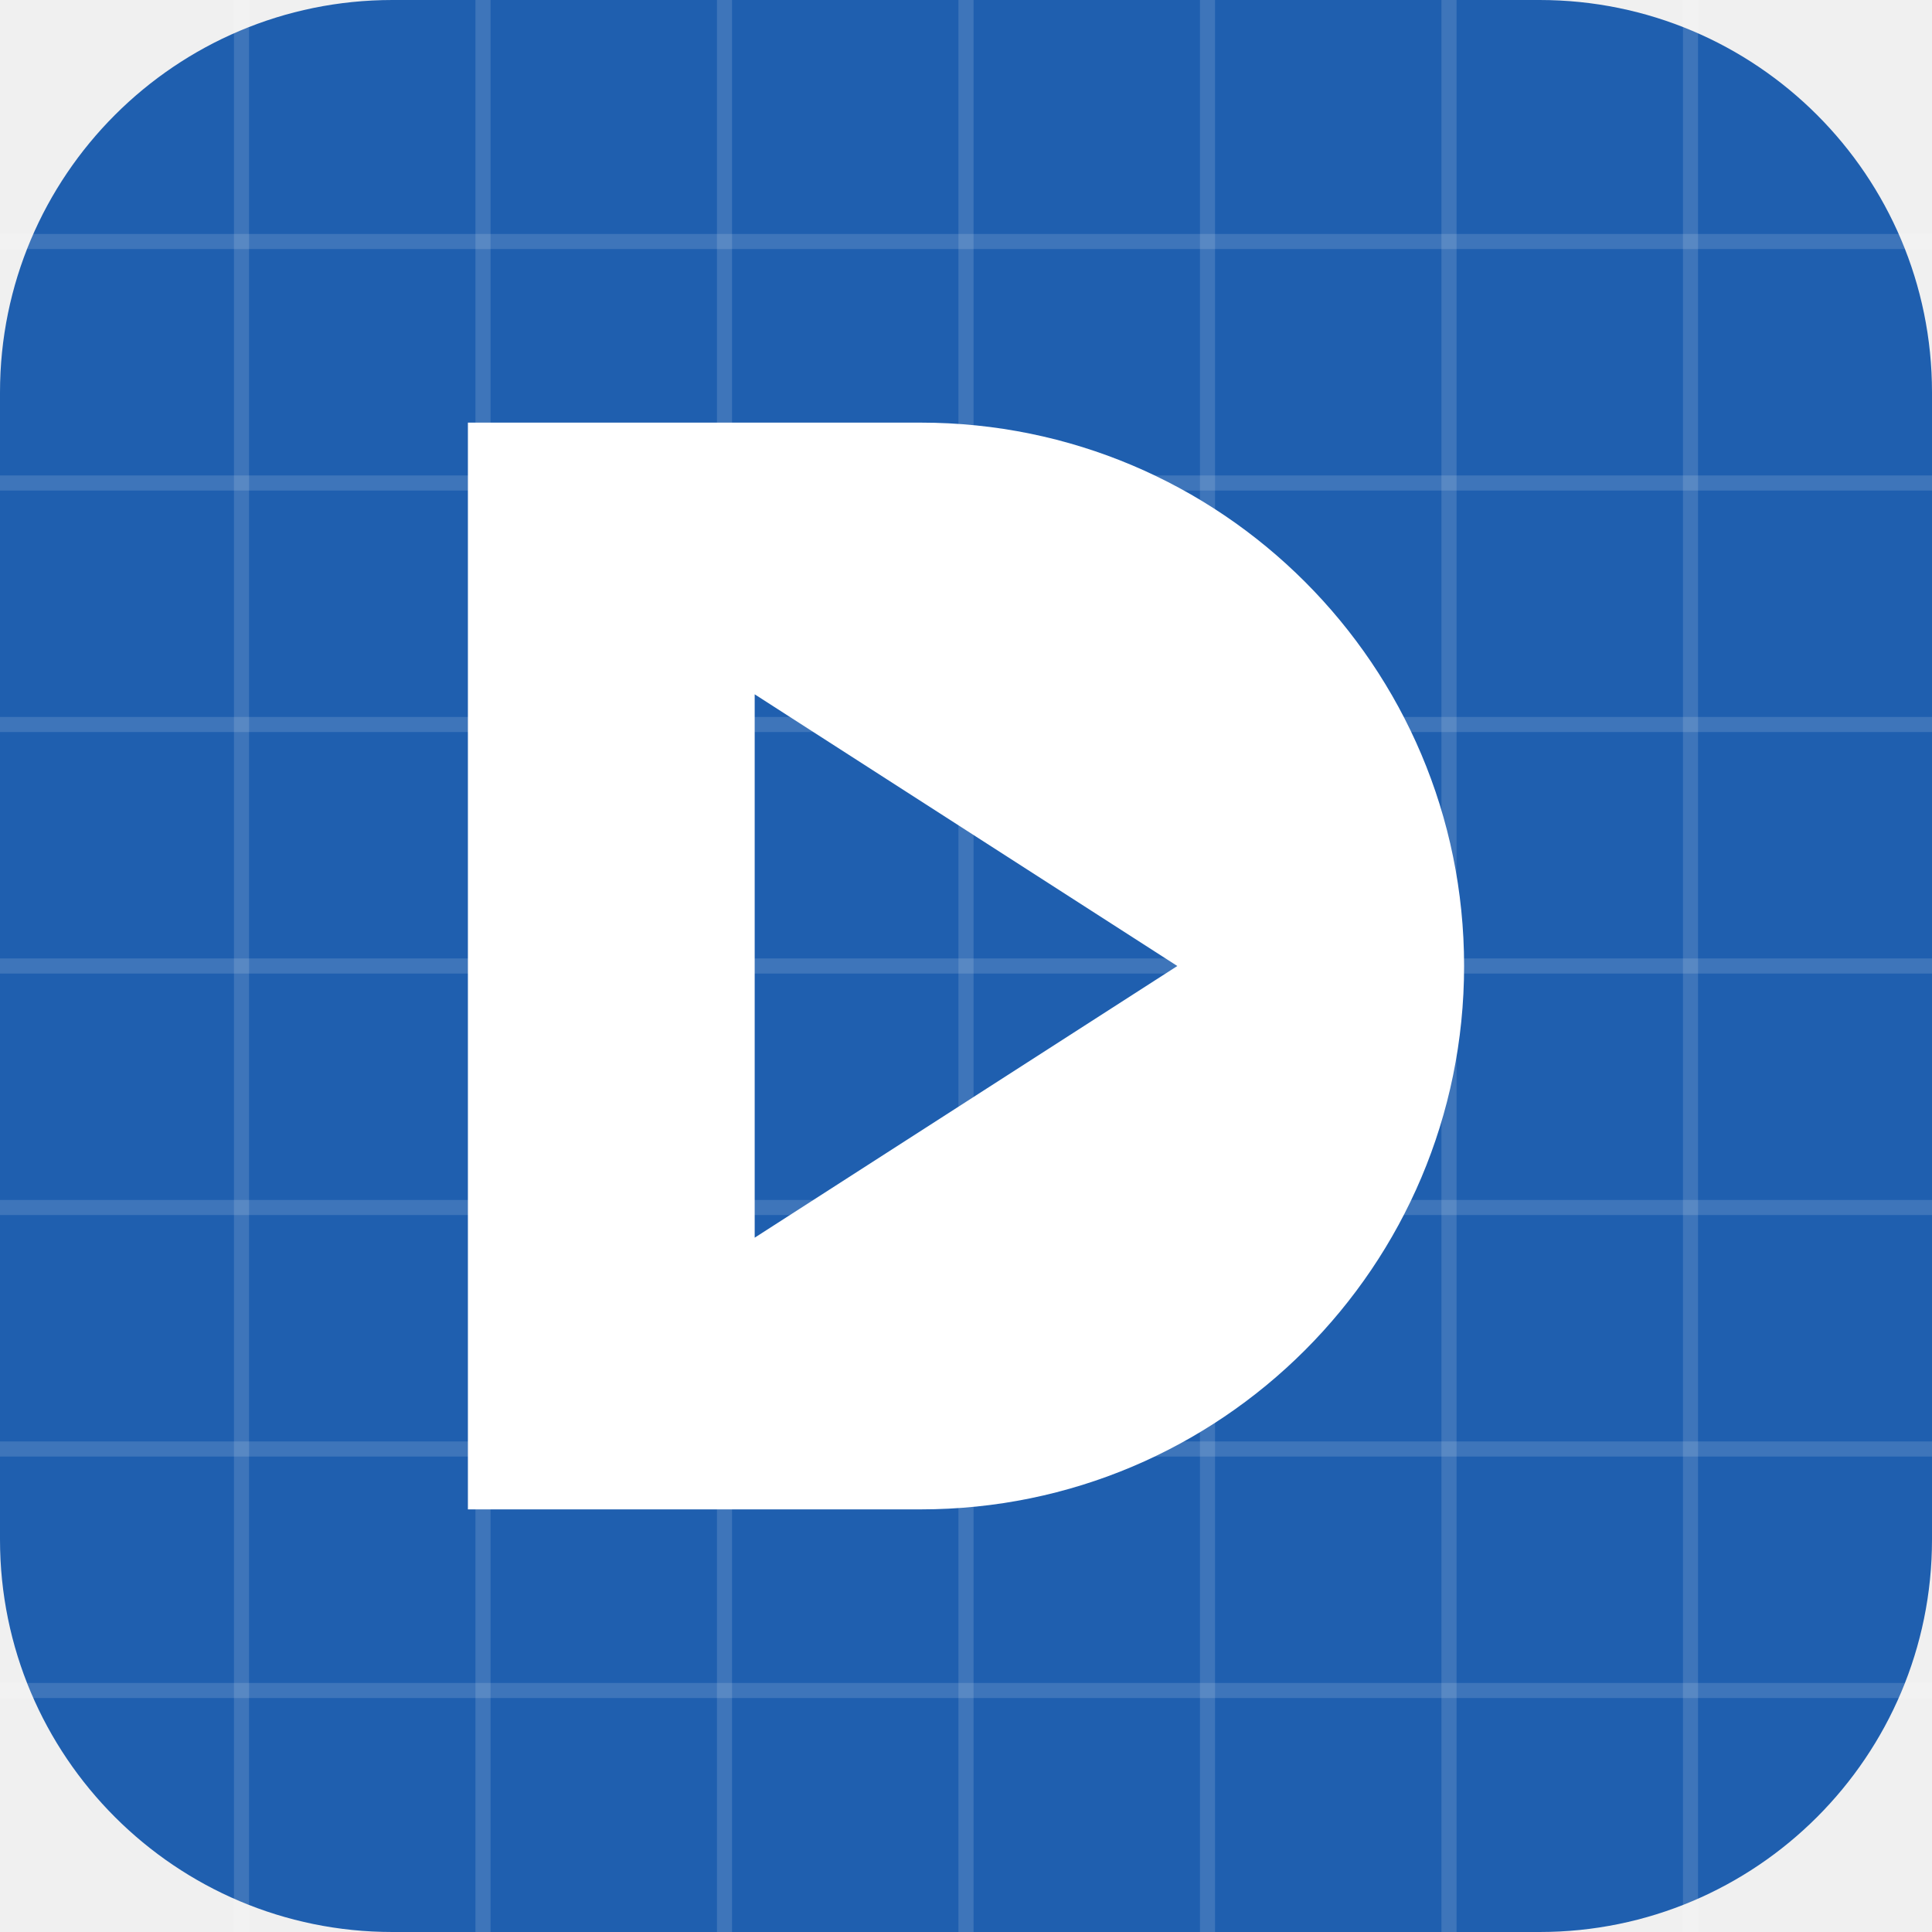
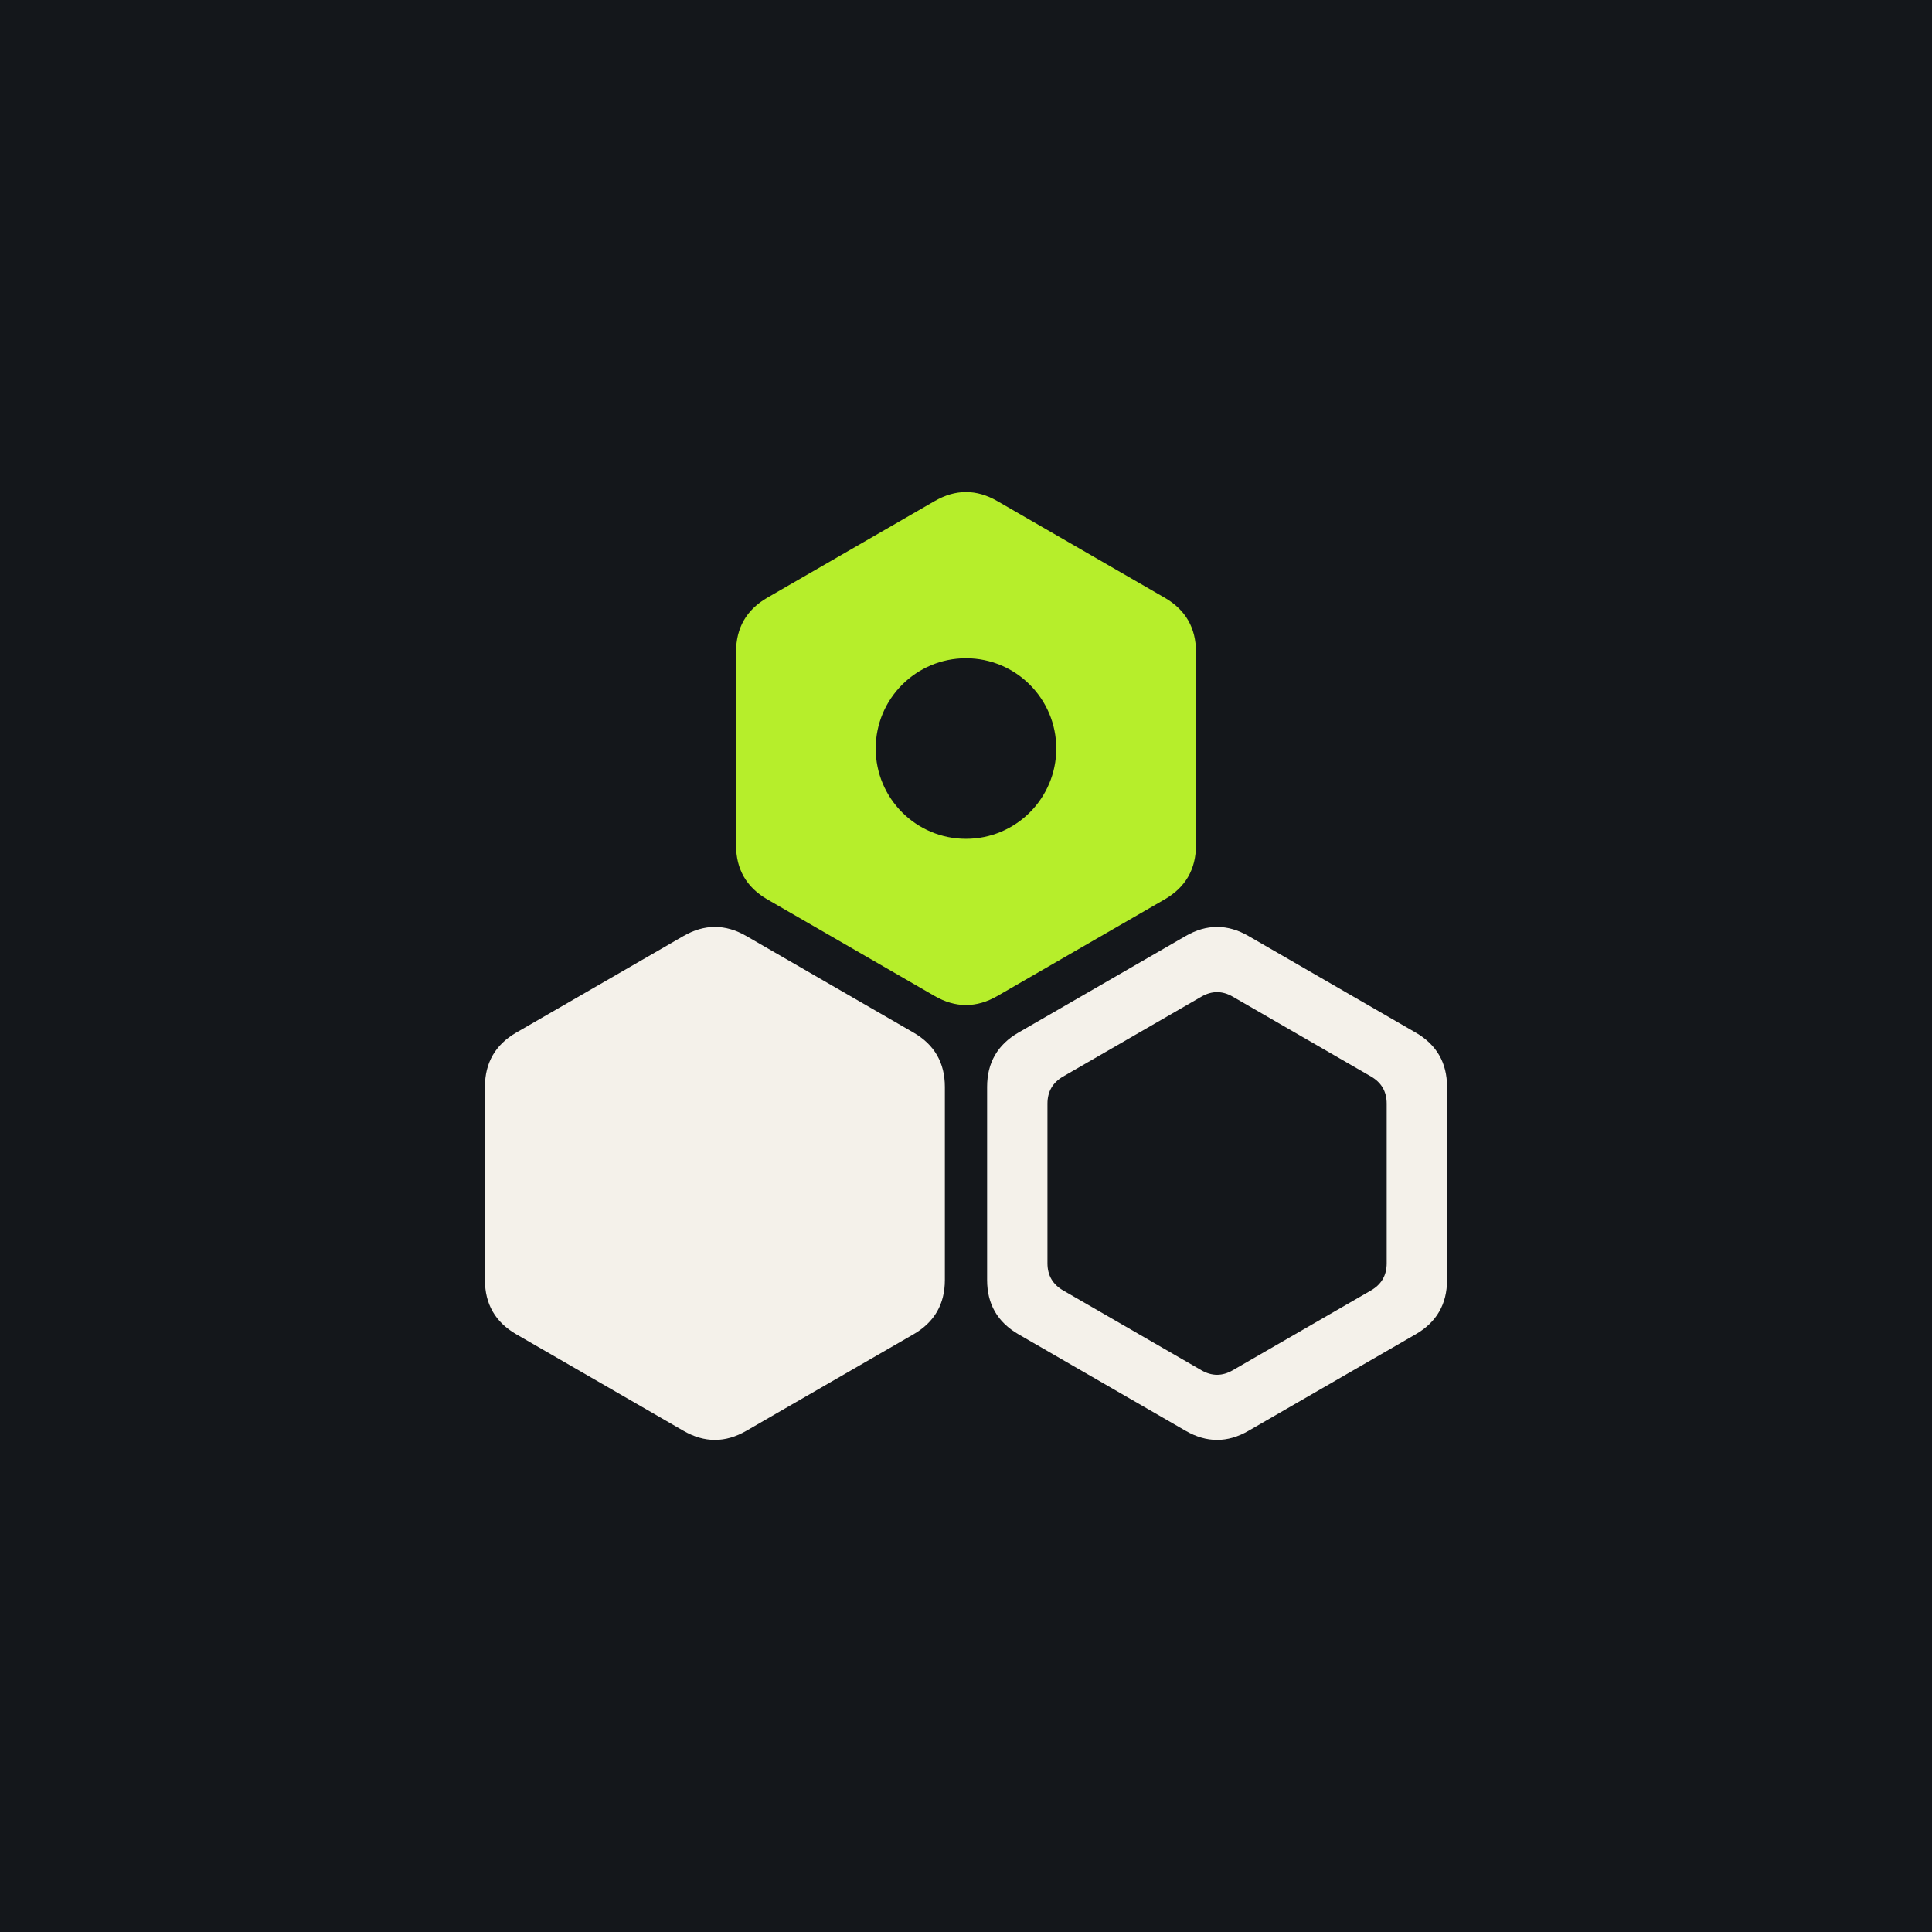
- <svg xmlns="http://www.w3.org/2000/svg" viewBox="0 0 128 128" width="128" height="128">
-   <rect width="128" height="128" rx="26" fill="#1f5faf" />
-   <g stroke="#ffffff" stroke-opacity="0.14" stroke-width="1">
-     <path d="M16 0V128M32 0V128M48 0V128M64 0V128M80 0V128M96 0V128M112 0V128" />
-     <path d="M0 16H128M0 32H128M0 48H128M0 64H128M0 80H128M0 96H128M0 112H128" />
+ <svg xmlns="http://www.w3.org/2000/svg" viewBox="0 0 400 400" width="400" height="400" role="img" aria-label="{D.E.V.}">
+   <rect width="400" height="400" fill="#14171b" />
+   <g transform="translate(100.40 100.00) scale(1.2495)">
+     <path d="M74.51 3.00Q79.71 0.00 84.91 3.00L112.62 19.00Q117.82 22.00 117.82 28.00L117.82 60.00Q117.82 66.00 112.62 69.00L84.91 85.00Q79.71 88.00 74.51 85.00L46.80 69.00Q41.61 66.00 41.61 60.00L41.61 28.00Q41.61 22.00 46.80 19.00ZM64.75 44.00a14.96 14.96 0 1 0 29.92 0a14.96 14.96 0 1 0 -29.92 0Z" fill="#b6ee2b" fill-rule="evenodd" />
+     <path d="M32.91 75.06Q38.11 72.06 43.30 75.06L71.01 91.06Q76.21 94.06 76.21 100.06L76.21 132.06Q76.21 138.06 71.01 141.06L43.30 157.06Q38.11 160.06 32.91 157.06L5.20 141.06Q-0.00 138.06 -0.00 132.06L-0.00 100.06Q0.00 94.06 5.20 91.06Z" fill="#f4f1ea" />
+     <path d="M116.12 75.06Q121.32 72.06 126.51 75.06L154.22 91.06Q159.42 94.06 159.42 100.06L159.42 132.06Q159.42 138.06 154.22 141.06L126.51 157.06Q121.32 160.06 116.12 157.06L88.41 141.06Q83.21 138.06 83.21 132.06L83.21 100.06Q83.21 94.06 88.41 91.06ZM118.72 85.11Q121.32 83.61 123.91 85.11L146.82 98.34Q149.42 99.84 149.42 102.84L149.42 129.29Q149.42 132.29 146.82 133.79L123.91 147.02Q121.32 148.52 118.72 147.02L95.81 133.79Q93.21 132.29 93.21 129.29L93.21 102.84Q93.21 99.84 95.81 98.34Z" fill="#f4f1ea" fill-rule="evenodd" />
  </g>
-   <path fill="#ffffff" fill-rule="evenodd" d="M31 28H61A36 36 0 0 1 61 100H31Z M50 46L78 64L50 82Z" />
</svg>
